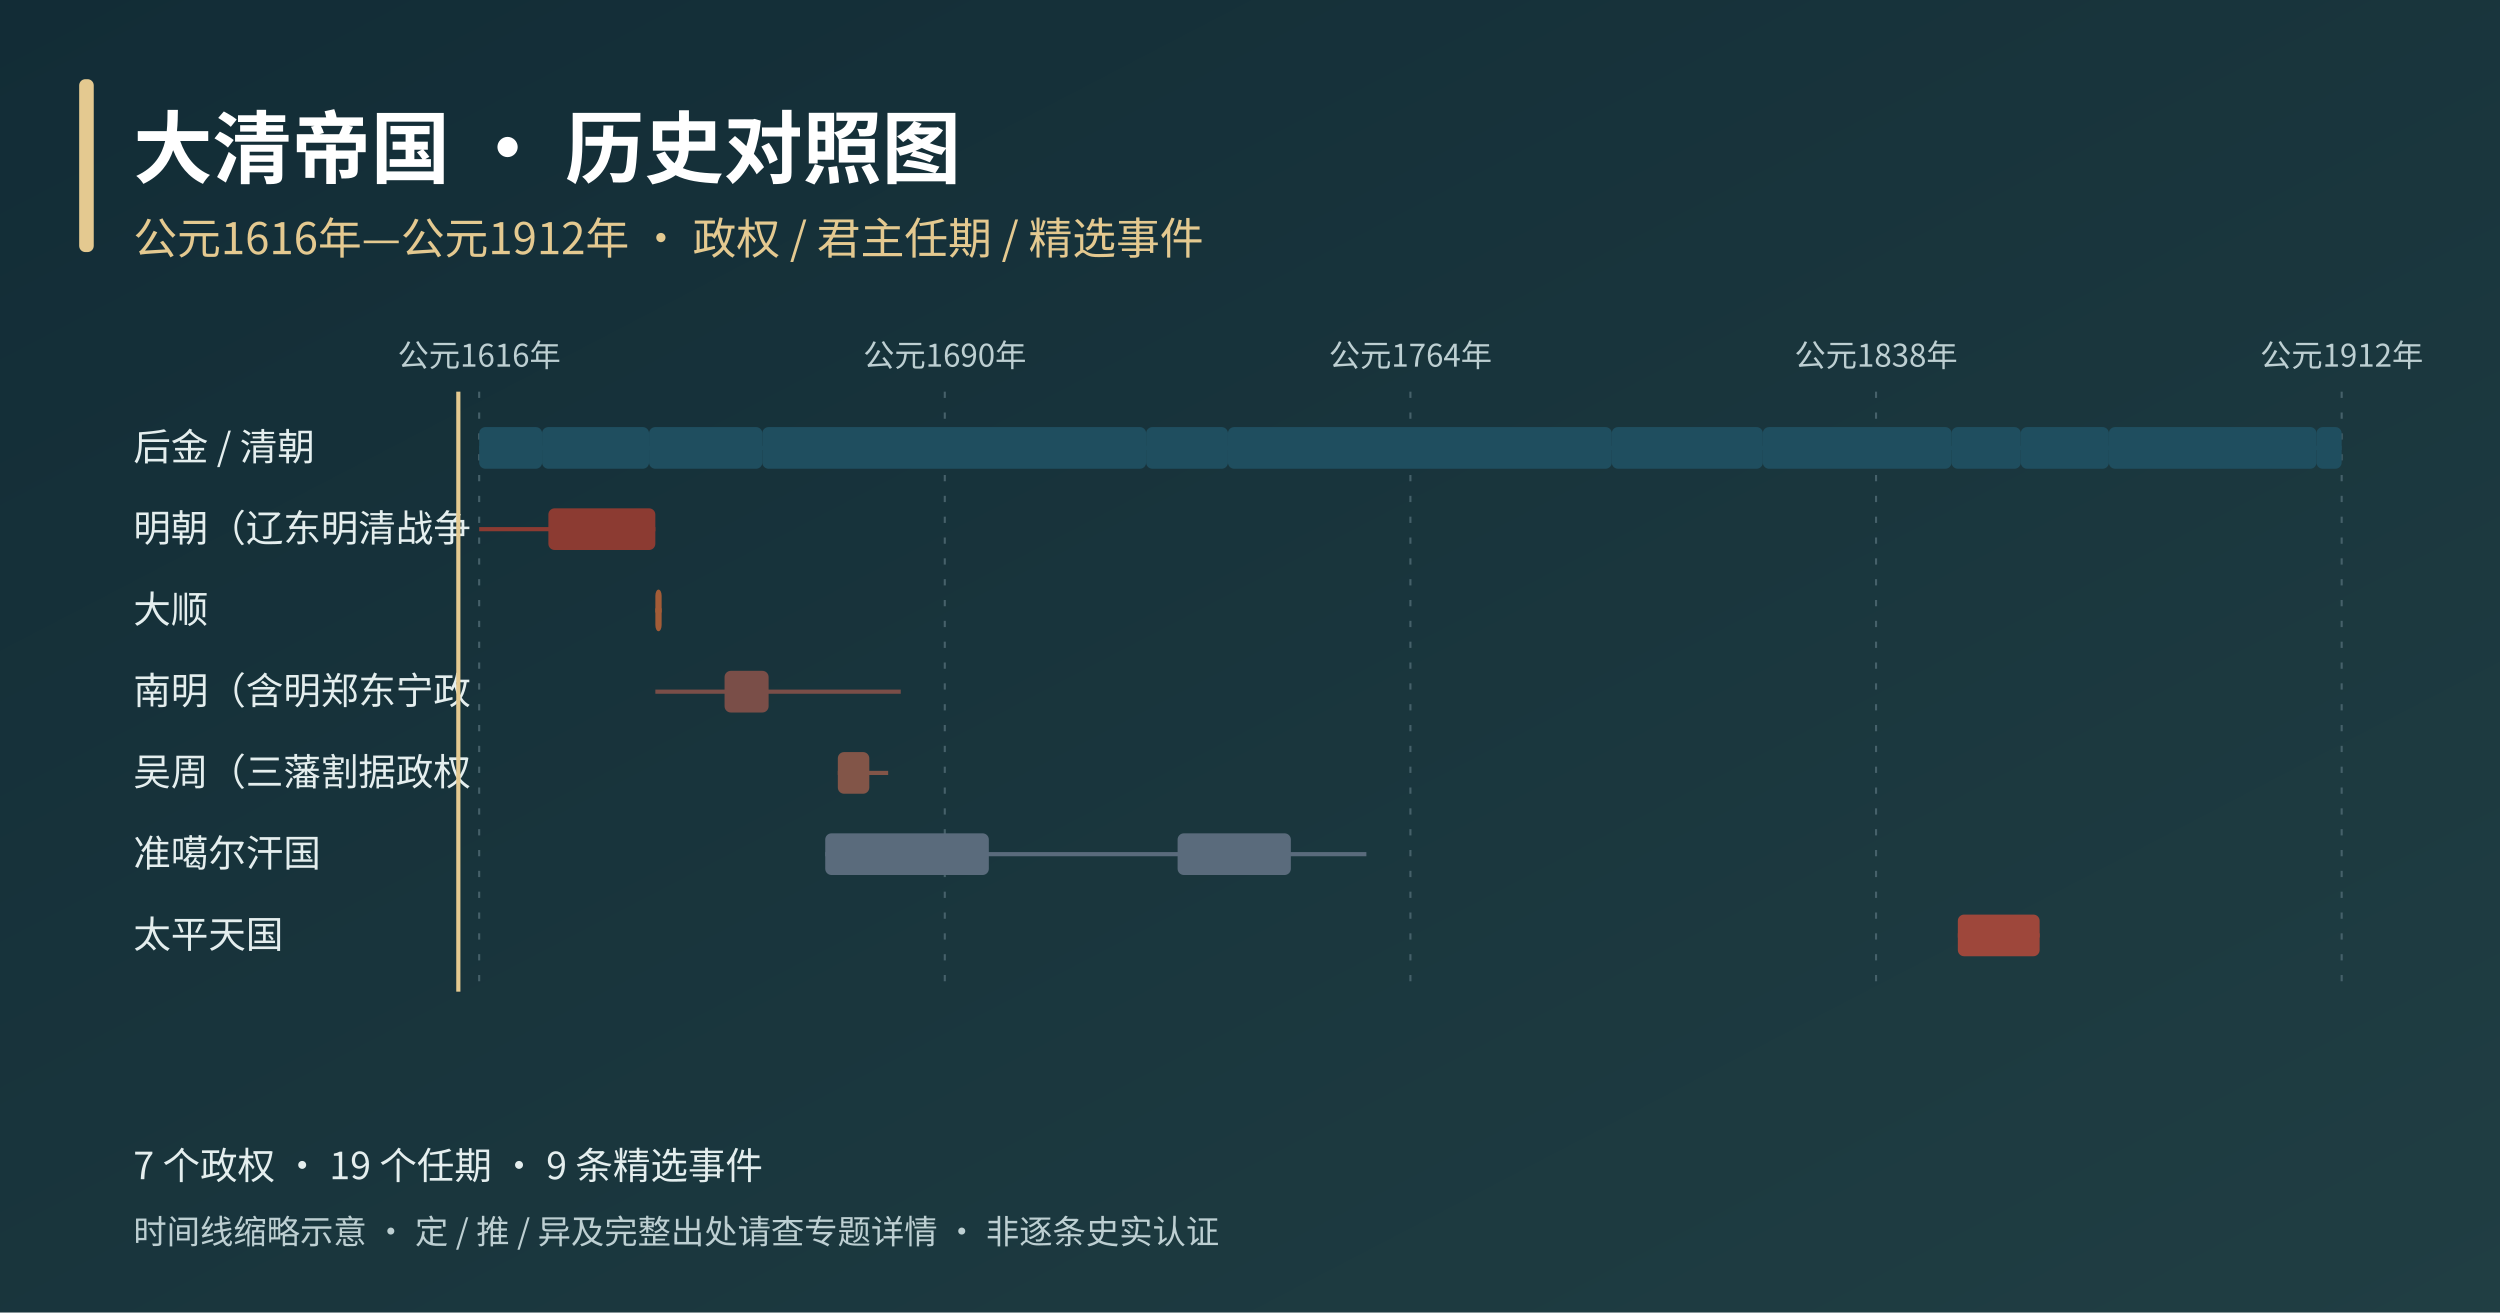
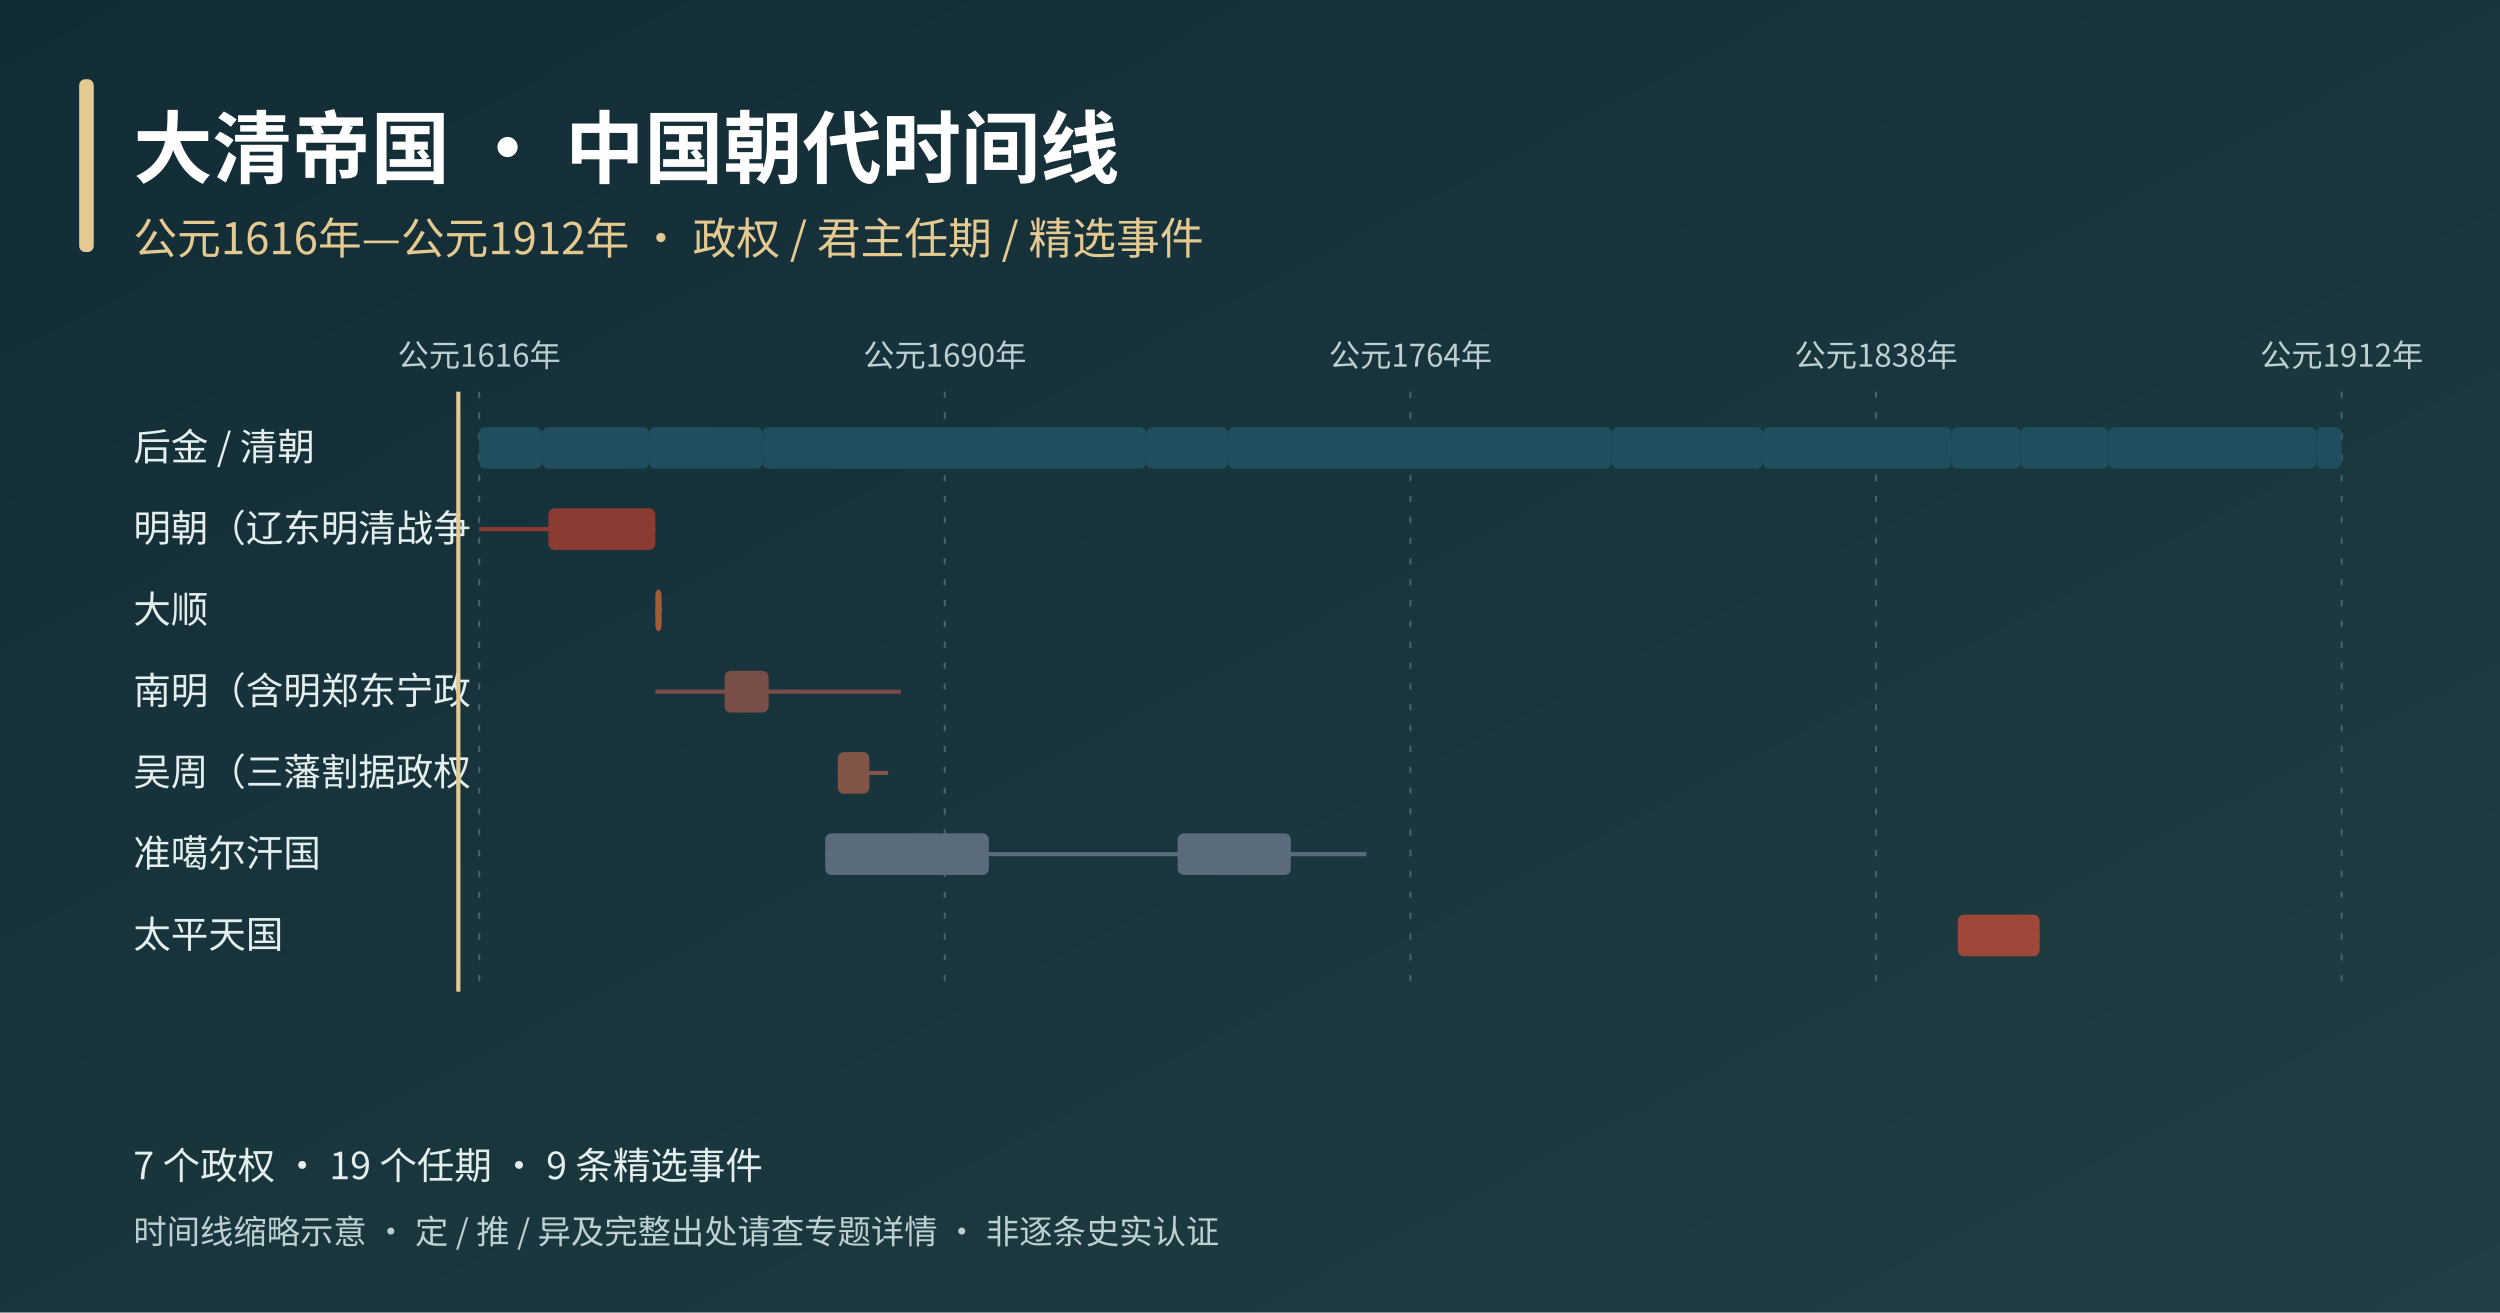
<svg xmlns="http://www.w3.org/2000/svg" width="1200" height="630" viewBox="0 0 1200 630" role="img" aria-labelledby="title desc">
  <defs>
    <linearGradient id="bg" x2="1" y2="1">
      <stop stop-color="#122c36" />
      <stop offset="1" stop-color="#203e43" />
    </linearGradient>
  </defs>
  <rect width="1200" height="630" fill="url(#bg)" />
  <rect x="38" y="38" width="7" height="83" rx="3" fill="#e4c990" />
  <g font-family="Noto Sans CJK SC,Microsoft YaHei,PingFang SC,sans-serif">
-     <text x="64" y="85" fill="#ffffff" font-size="38" font-weight="700">大清帝国 · 历史对照图</text>
+     <text x="64" y="85" fill="#ffffff" font-size="38" font-weight="700">大清帝国 · 中国朝代时间线</text>
    <text x="64" y="122" fill="#e4c990" font-size="21">公元1616年—公元1912年 · 政权 / 君主任期 / 精选事件</text>
    <path d="M230.00 188V476" stroke="#46616a" stroke-dasharray="3 7" />
    <text x="230.00" y="176" text-anchor="middle" fill="#bdcfd2" font-size="15">公元1616年</text>
    <path d="M453.50 188V476" stroke="#46616a" stroke-dasharray="3 7" />
    <text x="453.50" y="176" text-anchor="middle" fill="#bdcfd2" font-size="15">公元1690年</text>
    <path d="M677.00 188V476" stroke="#46616a" stroke-dasharray="3 7" />
    <text x="677.00" y="176" text-anchor="middle" fill="#bdcfd2" font-size="15">公元1764年</text>
    <path d="M900.50 188V476" stroke="#46616a" stroke-dasharray="3 7" />
    <text x="900.50" y="176" text-anchor="middle" fill="#bdcfd2" font-size="15">公元1838年</text>
    <path d="M1124.00 188V476" stroke="#46616a" stroke-dasharray="3 7" />
    <text x="1124.00" y="176" text-anchor="middle" fill="#bdcfd2" font-size="15">公元1912年</text>
    <text x="64" y="221" fill="#e4eeee" font-size="18">后金 / 清朝</text>
    <path d="M230 215H1124" stroke="#1f4e5f" stroke-width="2" />
    <rect x="230.00" y="205" width="30.20" height="20" rx="3" fill="#1f4e5f" opacity="1" />
    <rect x="260.20" y="205" width="51.34" height="20" rx="3" fill="#1f4e5f" opacity="1" />
    <rect x="311.55" y="205" width="54.36" height="20" rx="3" fill="#1f4e5f" opacity="1" />
    <rect x="365.91" y="205" width="184.24" height="20" rx="3" fill="#1f4e5f" opacity="1" />
    <rect x="550.15" y="205" width="39.26" height="20" rx="3" fill="#1f4e5f" opacity="1" />
    <rect x="589.41" y="205" width="184.24" height="20" rx="3" fill="#1f4e5f" opacity="1" />
    <rect x="773.65" y="205" width="72.49" height="20" rx="3" fill="#1f4e5f" opacity="1" />
    <rect x="846.14" y="205" width="90.61" height="20" rx="3" fill="#1f4e5f" opacity="1" />
    <rect x="936.74" y="205" width="33.22" height="20" rx="3" fill="#1f4e5f" opacity="1" />
    <rect x="969.97" y="205" width="42.28" height="20" rx="3" fill="#1f4e5f" opacity="1" />
    <rect x="1012.25" y="205" width="99.67" height="20" rx="3" fill="#1f4e5f" opacity="1" />
    <rect x="1111.92" y="205" width="12.08" height="20" rx="3" fill="#1f4e5f" opacity="1" />
    <text x="64" y="260" fill="#e4eeee" font-size="18">明朝（辽东明清战争</text>
    <path d="M230 254H314.568" stroke="#8c3b32" stroke-width="2" />
    <rect x="263.22" y="244" width="51.34" height="20" rx="3" fill="#8c3b32" opacity="1" />
    <text x="64" y="299" fill="#e4eeee" font-size="18">大顺</text>
    <path d="M314.568 293H317.588" stroke="#a35c37" stroke-width="2" />
    <rect x="314.57" y="283" width="3.02" height="20" rx="3" fill="#a35c37" opacity="1" />
    <text x="64" y="338" fill="#e4eeee" font-size="18">南明（含明郑东宁政</text>
    <path d="M314.568 332H432.358" stroke="#7a4e48" stroke-width="2" />
    <rect x="347.79" y="322" width="21.14" height="20" rx="3" fill="#7a4e48" opacity="1" />
    <text x="64" y="377" fill="#e4eeee" font-size="18">吴周（三藩割据政权</text>
    <path d="M402.155 371H426.318" stroke="#825548" stroke-width="2" />
    <rect x="402.16" y="361" width="15.10" height="20" rx="3" fill="#825548" opacity="1" />
    <text x="64" y="416" fill="#e4eeee" font-size="18">准噶尔汗国</text>
    <path d="M396.115 410H655.858" stroke="#5a6b7c" stroke-width="2" />
    <rect x="396.11" y="400" width="78.53" height="20" rx="3" fill="#5a6b7c" opacity="1" />
    <rect x="565.25" y="400" width="54.36" height="20" rx="3" fill="#5a6b7c" opacity="1" />
    <text x="64" y="455" fill="#e4eeee" font-size="18">太平天国</text>
    <path d="M939.764 449H979.027" stroke="#9e473b" stroke-width="2" />
    <rect x="939.76" y="439" width="39.26" height="20" rx="3" fill="#9e473b" opacity="1" />
    <path d="M220 188V476" stroke="#e4c990" stroke-width="2" />
    <text x="64" y="566" fill="#e4eeee" font-size="18">7 个政权 · 19 个任期 · 9 条精选事件</text>
    <text x="64" y="597" fill="#bdcfd2" font-size="16">时间线缩略示意 · 定 / 推 / 异及完整出处请查专题详情 · 非逐条史实认证</text>
  </g>
</svg>
